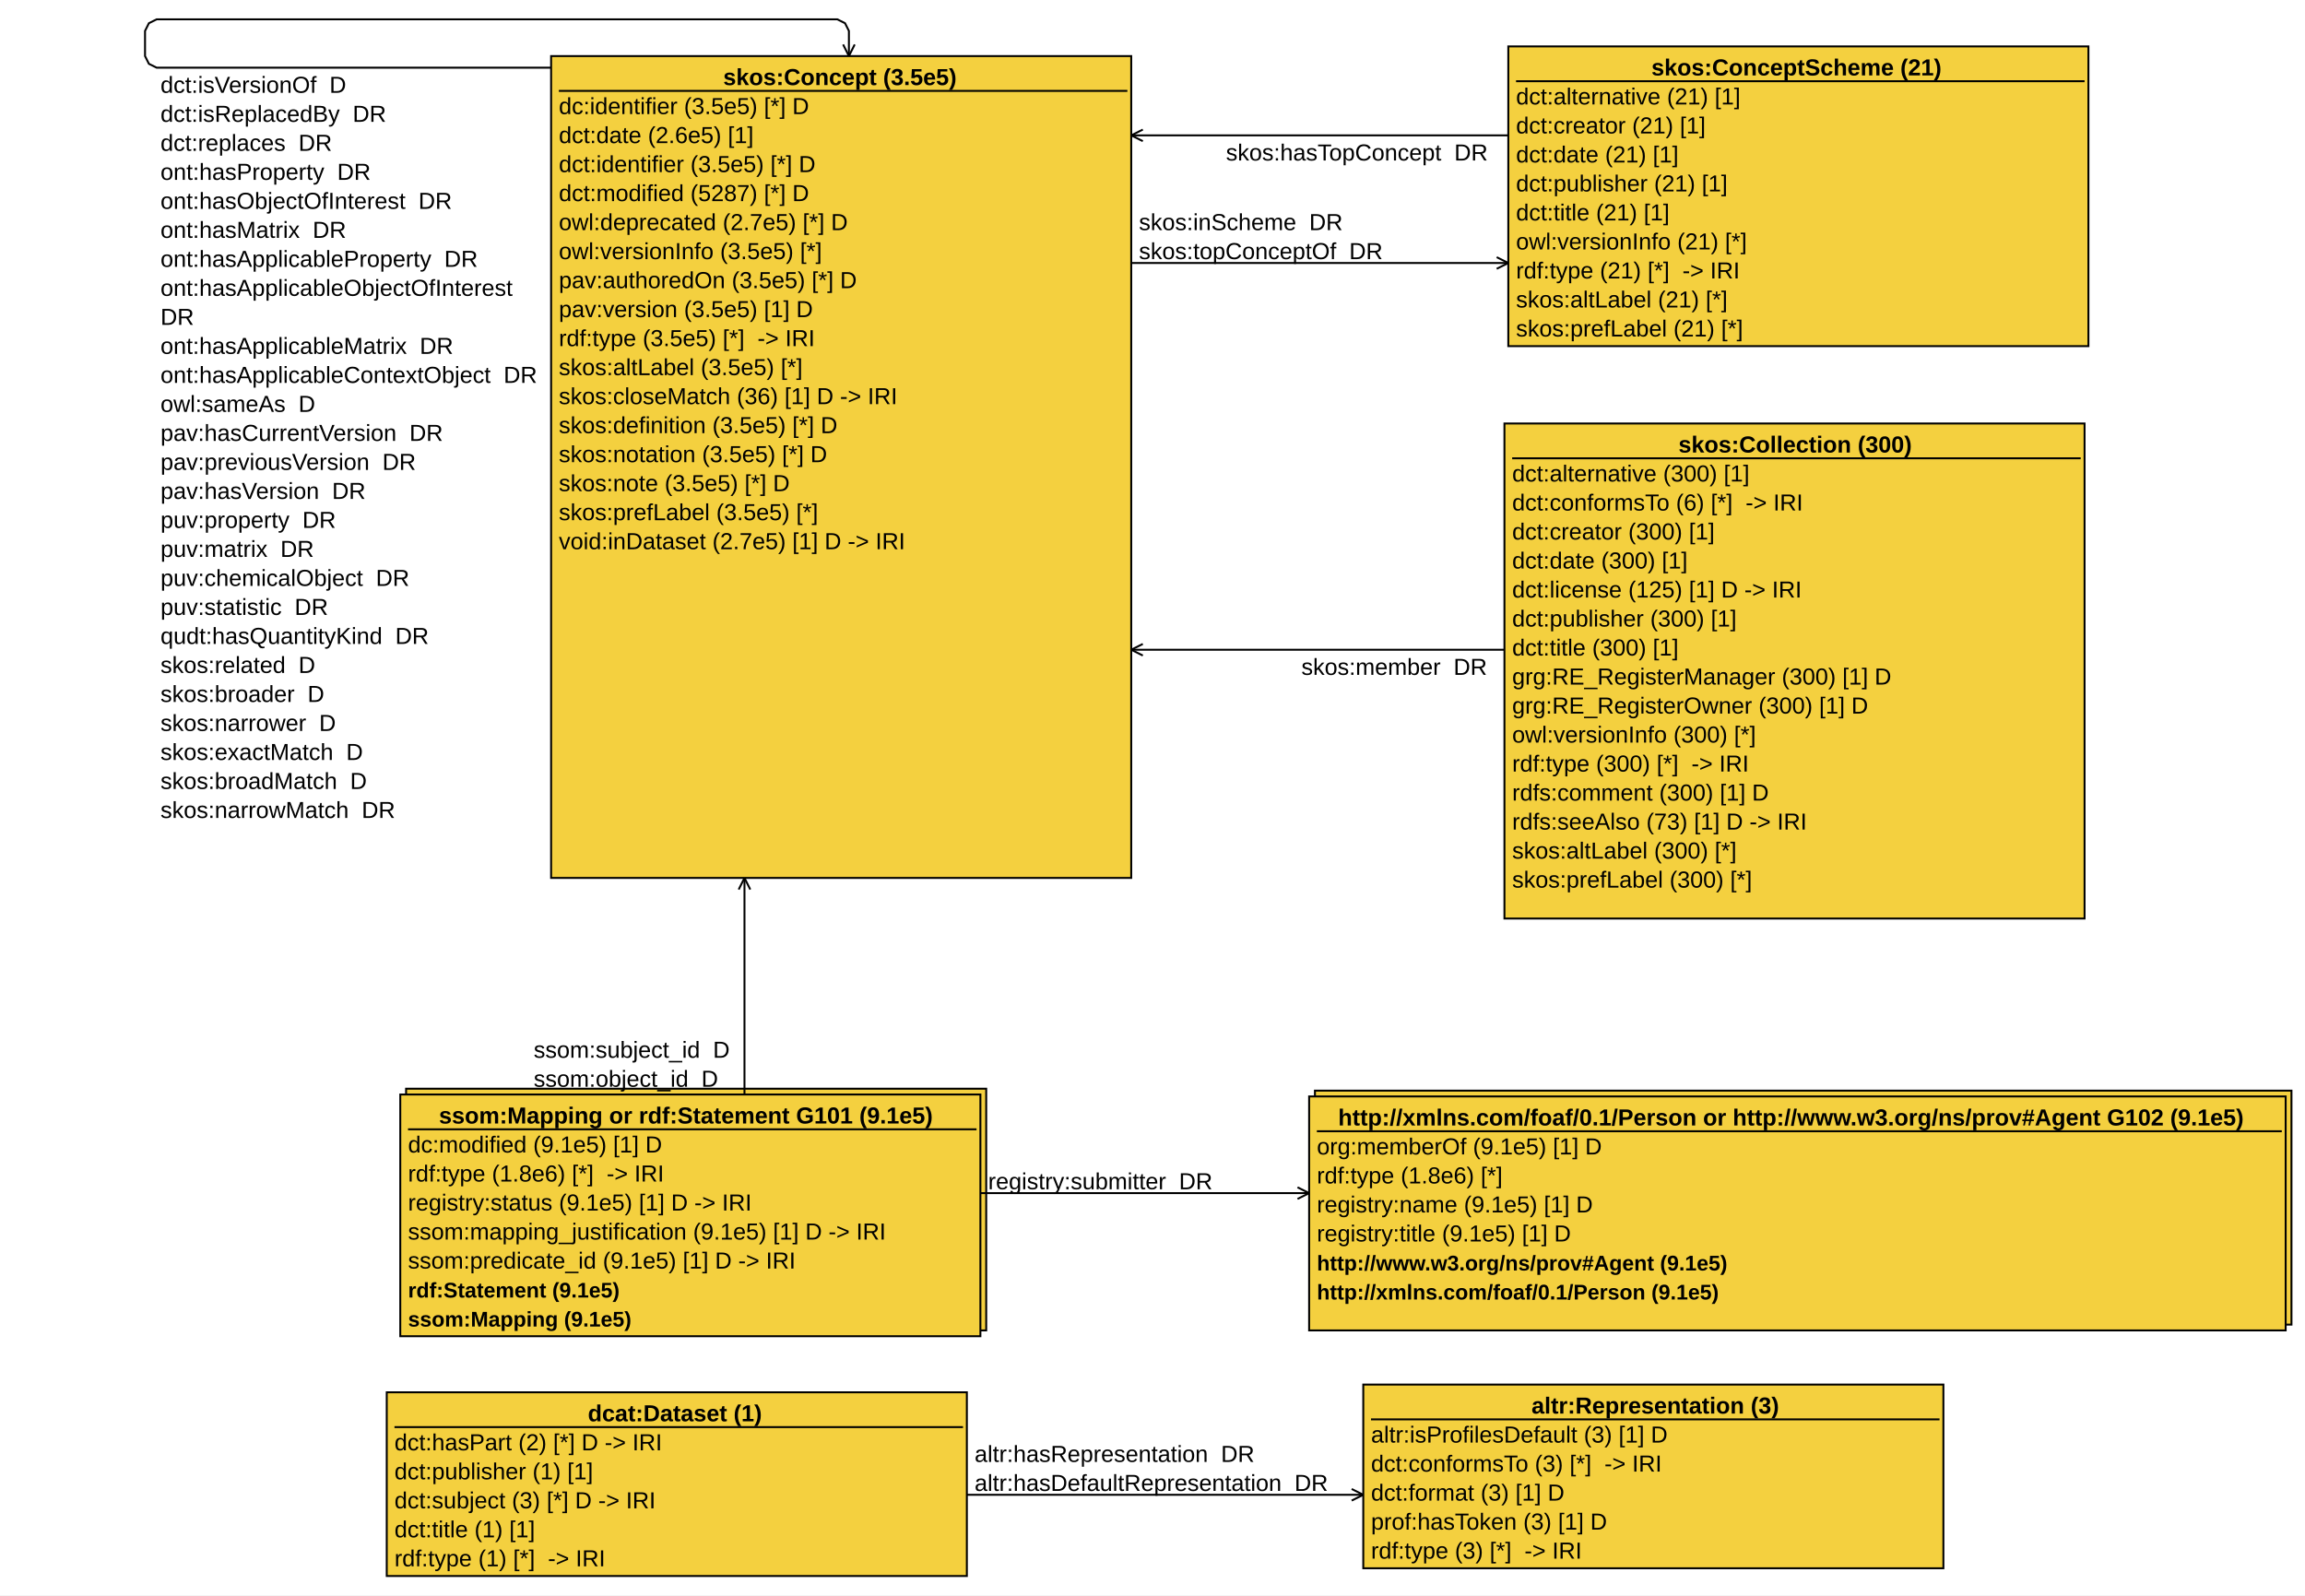
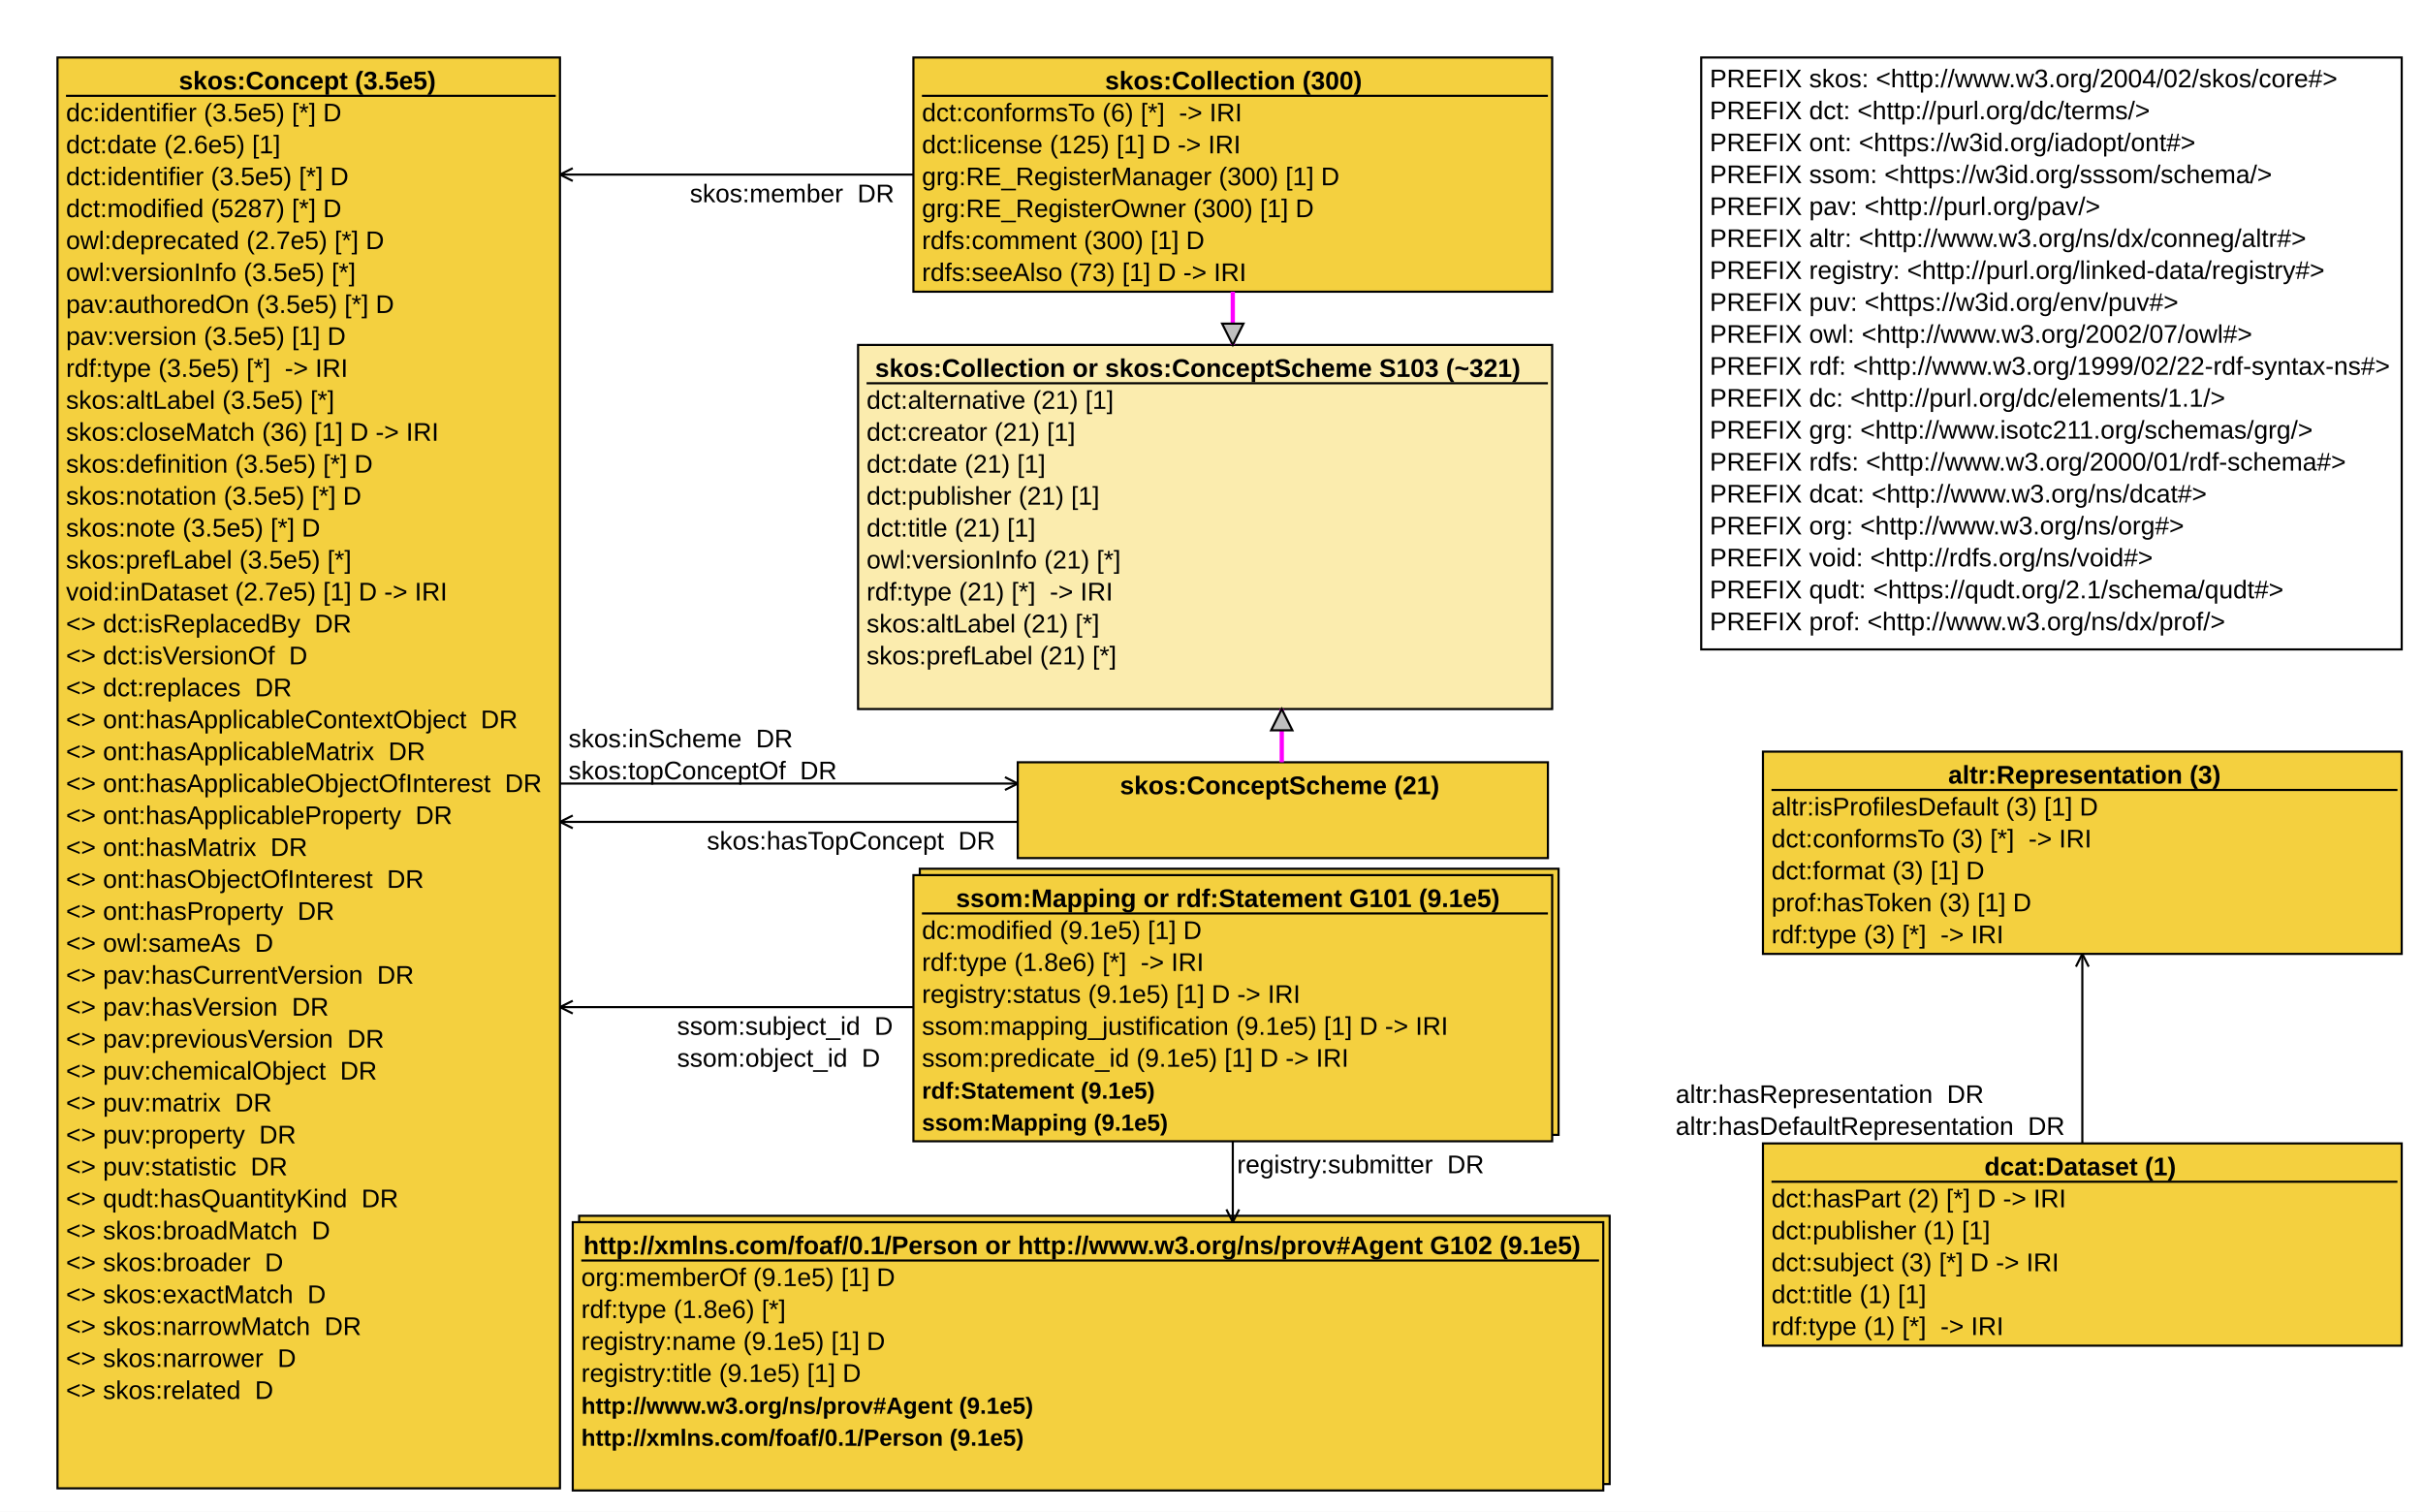
- <svg xmlns="http://www.w3.org/2000/svg" version="1.1" xml:space="preserve" width="1192" height="825" viewBox="0 0 1192 825">
+ <svg xmlns="http://www.w3.org/2000/svg" version="1.1" xml:space="preserve" width="1138" height="710" viewBox="0 0 1138 710">
 onmousemove="movetip(evt)" onmouseup="endmove()"&gt;
<rect x="0" y="0" width="100%" height="100%" style="fill:White;" />
  <defs>
    <linearGradient id="activ1" x1="0%" y1="0%" x2="100%" y2="0%">
      <stop offset="0%" style="stop-color:#FFFF00;stop-opacity:1" />
      <stop offset="100%" style="stop-color:#FFFFF0;stop-opacity:1" />
    </linearGradient>
  </defs>
-   <g id="2002680569">
-     <polygon points="285,29 585,29 585,454 285,454 " style="fill:#F4D03F; stroke-width:1;stroke:Black;" />
-     <text style="font-family:Arial;font-size:12px;kerning:0;word-spacing:-1px;fill:Black;font-weight:bold;">
-       <tspan x="374" y="44">skos:Concept (3.5e5)</tspan>
-     </text>
-     <line x1="289" y1="47" x2="583" y2="47" style="stroke-width:1;stroke:Black;" />
-     <text style="font-family:Arial;font-size:12px;kerning:0;word-spacing:-1px;fill:Black;">
-       <tspan x="289" y="59">dc:identifier (3.5e5) [*] D</tspan>
-       <tspan x="289" y="74">dct:date (2.6e5) [1] </tspan>
-       <tspan x="289" y="89">dct:identifier (3.5e5) [*] D</tspan>
-       <tspan x="289" y="104">dct:modified (5287) [*] D</tspan>
-       <tspan x="289" y="119">owl:deprecated (2.7e5) [*] D</tspan>
-       <tspan x="289" y="134">owl:versionInfo (3.5e5) [*] </tspan>
-       <tspan x="289" y="149">pav:authoredOn (3.5e5) [*] D</tspan>
-       <tspan x="289" y="164">pav:version (3.5e5) [1] D</tspan>
-       <tspan x="289" y="179">rdf:type (3.5e5) [*]  -&gt; IRI</tspan>
-       <tspan x="289" y="194">skos:altLabel (3.5e5) [*] </tspan>
-       <tspan x="289" y="209">skos:closeMatch (36) [1] D -&gt; IRI</tspan>
-       <tspan x="289" y="224">skos:definition (3.5e5) [*] D</tspan>
-       <tspan x="289" y="239">skos:notation (3.5e5) [*] D</tspan>
-       <tspan x="289" y="254">skos:note (3.5e5) [*] D</tspan>
-       <tspan x="289" y="269">skos:prefLabel (3.5e5) [*] </tspan>
-       <tspan x="289" y="284">void:inDataset (2.7e5) [1] D -&gt; IRI</tspan>
-     </text>
-   </g>
-   <g id="2002680536">
-     <polygon points="780,24 1080,24 1080,179 780,179 " style="fill:#F4D03F; stroke-width:1;stroke:Black;" />
-     <text style="font-family:Arial;font-size:12px;kerning:0;word-spacing:-1px;fill:Black;font-weight:bold;">
-       <tspan x="854" y="39">skos:ConceptScheme (21)</tspan>
-     </text>
-     <line x1="784" y1="42" x2="1078" y2="42" style="stroke-width:1;stroke:Black;" />
-     <text style="font-family:Arial;font-size:12px;kerning:0;word-spacing:-1px;fill:Black;">
-       <tspan x="784" y="54">dct:alternative (21) [1] </tspan>
-       <tspan x="784" y="69">dct:creator (21) [1] </tspan>
-       <tspan x="784" y="84">dct:date (21) [1] </tspan>
-       <tspan x="784" y="99">dct:publisher (21) [1] </tspan>
-       <tspan x="784" y="114">dct:title (21) [1] </tspan>
-       <tspan x="784" y="129">owl:versionInfo (21) [*] </tspan>
-       <tspan x="784" y="144">rdf:type (21) [*]  -&gt; IRI</tspan>
-       <tspan x="784" y="159">skos:altLabel (21) [*] </tspan>
-       <tspan x="784" y="174">skos:prefLabel (21) [*] </tspan>
-     </text>
-   </g>
-   <g id="2002680591">
-     <polygon points="778,219 1078,219 1078,475 778,475 " style="fill:#F4D03F; stroke-width:1;stroke:Black;" />
-     <text style="font-family:Arial;font-size:12px;kerning:0;word-spacing:-1px;fill:Black;font-weight:bold;">
-       <tspan x="868" y="234">skos:Collection (300)</tspan>
-     </text>
-     <line x1="782" y1="237" x2="1076" y2="237" style="stroke-width:1;stroke:Black;" />
-     <text style="font-family:Arial;font-size:12px;kerning:0;word-spacing:-1px;fill:Black;">
-       <tspan x="782" y="249">dct:alternative (300) [1] </tspan>
-       <tspan x="782" y="264">dct:conformsTo (6) [*]  -&gt; IRI</tspan>
-       <tspan x="782" y="279">dct:creator (300) [1] </tspan>
-       <tspan x="782" y="294">dct:date (300) [1] </tspan>
-       <tspan x="782" y="309">dct:license (125) [1] D -&gt; IRI</tspan>
-       <tspan x="782" y="324">dct:publisher (300) [1] </tspan>
-       <tspan x="782" y="339">dct:title (300) [1] </tspan>
-       <tspan x="782" y="354">grg:RE_RegisterManager (300) [1] D</tspan>
-       <tspan x="782" y="369">grg:RE_RegisterOwner (300) [1] D</tspan>
-       <tspan x="782" y="384">owl:versionInfo (300) [*] </tspan>
-       <tspan x="782" y="399">rdf:type (300) [*]  -&gt; IRI</tspan>
-       <tspan x="782" y="414">rdfs:comment (300) [1] D</tspan>
-       <tspan x="782" y="429">rdfs:seeAlso (73) [1] D -&gt; IRI</tspan>
-       <tspan x="782" y="444">skos:altLabel (300) [*] </tspan>
-       <tspan x="782" y="459">skos:prefLabel (300) [*] </tspan>
-     </text>
-   </g>
-   <g id="2002680558">
-     <polygon points="210,563 510,563 510,688 210,688 " style="fill:#F4D03F; stroke-width:1;stroke:Black;" />
-     <polygon points="207,566 507,566 507,691 207,691 " style="fill:#F4D03F; stroke-width:1;stroke:Black;" />
-     <text style="font-family:Arial;font-size:12px;kerning:0;word-spacing:-1px;fill:Black;font-weight:bold;">
-       <tspan x="227" y="581">ssom:Mapping or rdf:Statement G101 (9.1e5)</tspan>
-     </text>
-     <line x1="211" y1="584" x2="505" y2="584" style="stroke-width:1;stroke:Black;" />
-     <text style="font-family:Arial;font-size:12px;kerning:0;word-spacing:-1px;fill:Black;">
-       <tspan x="211" y="596">dc:modified (9.1e5) [1] D</tspan>
-       <tspan x="211" y="611">rdf:type (1.8e6) [*]  -&gt; IRI</tspan>
-       <tspan x="211" y="626">registry:status (9.1e5) [1] D -&gt; IRI</tspan>
-       <tspan x="211" y="641">ssom:mapping_justification (9.1e5) [1] D -&gt; IRI</tspan>
-       <tspan x="211" y="656">ssom:predicate_id (9.1e5) [1] D -&gt; IRI</tspan>
+   <g id="2002717718">
+     <polygon points="432,408 732,408 732,533 432,533 " style="fill:#F4D03F; stroke-width:1;stroke:Black;" />
+     <polygon points="429,411 729,411 729,536 429,536 " style="fill:#F4D03F; stroke-width:1;stroke:Black;" />
+     <text style="font-family:Arial;font-size:12px;kerning:0;word-spacing:-1px;fill:Black;font-weight:bold;">
+       <tspan x="449" y="426">ssom:Mapping or rdf:Statement G101 (9.1e5)</tspan>
+     </text>
+     <line x1="433" y1="429" x2="727" y2="429" style="stroke-width:1;stroke:Black;" />
+     <text style="font-family:Arial;font-size:12px;kerning:0;word-spacing:-1px;fill:Black;">
+       <tspan x="433" y="441">dc:modified (9.1e5) [1] D</tspan>
+       <tspan x="433" y="456">rdf:type (1.8e6) [*]  -&gt; IRI</tspan>
+       <tspan x="433" y="471">registry:status (9.1e5) [1] D -&gt; IRI</tspan>
+       <tspan x="433" y="486">ssom:mapping_justification (9.1e5) [1] D -&gt; IRI</tspan>
+       <tspan x="433" y="501">ssom:predicate_id (9.1e5) [1] D -&gt; IRI</tspan>
    </text>
    <text style="font-family:Arial;font-size:11px;kerning:0;word-spacing:-1px;fill:Black;font-weight:bold;">
-       <tspan x="211" y="671">rdf:Statement (9.1e5)</tspan>
-       <tspan x="211" y="686">ssom:Mapping (9.1e5)</tspan>
-     </text>
-   </g>
-   <g id="2002680580">
-     <polygon points="680,564 1185,564 1185,685 680,685 " style="fill:#F4D03F; stroke-width:1;stroke:Black;" />
-     <polygon points="677,567 1182,567 1182,688 677,688 " style="fill:#F4D03F; stroke-width:1;stroke:Black;" />
-     <text style="font-family:Arial;font-size:12px;kerning:0;word-spacing:-1px;fill:Black;font-weight:bold;">
-       <tspan x="692" y="582">http://xmlns.com/foaf/0.1/Person or http://www.w3.org/ns/prov#Agent G102 (9.1e5)</tspan>
-     </text>
-     <line x1="681" y1="585" x2="1180" y2="585" style="stroke-width:1;stroke:Black;" />
-     <text style="font-family:Arial;font-size:12px;kerning:0;word-spacing:-1px;fill:Black;">
-       <tspan x="681" y="597">org:memberOf (9.1e5) [1] D</tspan>
-       <tspan x="681" y="612">rdf:type (1.8e6) [*] </tspan>
-       <tspan x="681" y="627">registry:name (9.1e5) [1] D</tspan>
-       <tspan x="681" y="642">registry:title (9.1e5) [1] D</tspan>
+       <tspan x="433" y="516">rdf:Statement (9.1e5)</tspan>
+       <tspan x="433" y="531">ssom:Mapping (9.1e5)</tspan>
+     </text>
+   </g>
+   <g id="2002717729">
+     <polygon points="27,27 263,27 263,699 27,699 " style="fill:#F4D03F; stroke-width:1;stroke:Black;" />
+     <text style="font-family:Arial;font-size:12px;kerning:0;word-spacing:-1px;fill:Black;font-weight:bold;">
+       <tspan x="84" y="42">skos:Concept (3.5e5)</tspan>
+     </text>
+     <line x1="31" y1="45" x2="261" y2="45" style="stroke-width:1;stroke:Black;" />
+     <text style="font-family:Arial;font-size:12px;kerning:0;word-spacing:-1px;fill:Black;">
+       <tspan x="31" y="57">dc:identifier (3.5e5) [*] D</tspan>
+       <tspan x="31" y="72">dct:date (2.6e5) [1] </tspan>
+       <tspan x="31" y="87">dct:identifier (3.5e5) [*] D</tspan>
+       <tspan x="31" y="102">dct:modified (5287) [*] D</tspan>
+       <tspan x="31" y="117">owl:deprecated (2.7e5) [*] D</tspan>
+       <tspan x="31" y="132">owl:versionInfo (3.5e5) [*] </tspan>
+       <tspan x="31" y="147">pav:authoredOn (3.5e5) [*] D</tspan>
+       <tspan x="31" y="162">pav:version (3.5e5) [1] D</tspan>
+       <tspan x="31" y="177">rdf:type (3.5e5) [*]  -&gt; IRI</tspan>
+       <tspan x="31" y="192">skos:altLabel (3.5e5) [*] </tspan>
+       <tspan x="31" y="207">skos:closeMatch (36) [1] D -&gt; IRI</tspan>
+       <tspan x="31" y="222">skos:definition (3.5e5) [*] D</tspan>
+       <tspan x="31" y="237">skos:notation (3.5e5) [*] D</tspan>
+       <tspan x="31" y="252">skos:note (3.5e5) [*] D</tspan>
+       <tspan x="31" y="267">skos:prefLabel (3.5e5) [*] </tspan>
+       <tspan x="31" y="282">void:inDataset (2.7e5) [1] D -&gt; IRI</tspan>
+       <tspan x="31" y="297">&lt;&gt; dct:isReplacedBy  DR</tspan>
+       <tspan x="31" y="312">&lt;&gt; dct:isVersionOf  D</tspan>
+       <tspan x="31" y="327">&lt;&gt; dct:replaces  DR</tspan>
+       <tspan x="31" y="342">&lt;&gt; ont:hasApplicableContextObject  DR</tspan>
+       <tspan x="31" y="357">&lt;&gt; ont:hasApplicableMatrix  DR</tspan>
+       <tspan x="31" y="372">&lt;&gt; ont:hasApplicableObjectOfInterest  DR</tspan>
+       <tspan x="31" y="387">&lt;&gt; ont:hasApplicableProperty  DR</tspan>
+       <tspan x="31" y="402">&lt;&gt; ont:hasMatrix  DR</tspan>
+       <tspan x="31" y="417">&lt;&gt; ont:hasObjectOfInterest  DR</tspan>
+       <tspan x="31" y="432">&lt;&gt; ont:hasProperty  DR</tspan>
+       <tspan x="31" y="447">&lt;&gt; owl:sameAs  D</tspan>
+       <tspan x="31" y="462">&lt;&gt; pav:hasCurrentVersion  DR</tspan>
+       <tspan x="31" y="477">&lt;&gt; pav:hasVersion  DR</tspan>
+       <tspan x="31" y="492">&lt;&gt; pav:previousVersion  DR</tspan>
+       <tspan x="31" y="507">&lt;&gt; puv:chemicalObject  DR</tspan>
+       <tspan x="31" y="522">&lt;&gt; puv:matrix  DR</tspan>
+       <tspan x="31" y="537">&lt;&gt; puv:property  DR</tspan>
+       <tspan x="31" y="552">&lt;&gt; puv:statistic  DR</tspan>
+       <tspan x="31" y="567">&lt;&gt; qudt:hasQuantityKind  DR</tspan>
+       <tspan x="31" y="582">&lt;&gt; skos:broadMatch  D</tspan>
+       <tspan x="31" y="597">&lt;&gt; skos:broader  D</tspan>
+       <tspan x="31" y="612">&lt;&gt; skos:exactMatch  D</tspan>
+       <tspan x="31" y="627">&lt;&gt; skos:narrowMatch  DR</tspan>
+       <tspan x="31" y="642">&lt;&gt; skos:narrower  D</tspan>
+       <tspan x="31" y="657">&lt;&gt; skos:related  D</tspan>
+     </text>
+   </g>
+   <g id="2002717740">
+     <polygon points="429,27 729,27 729,137 429,137 " style="fill:#F4D03F; stroke-width:1;stroke:Black;" />
+     <text style="font-family:Arial;font-size:12px;kerning:0;word-spacing:-1px;fill:Black;font-weight:bold;">
+       <tspan x="519" y="42">skos:Collection (300)</tspan>
+     </text>
+     <line x1="433" y1="45" x2="727" y2="45" style="stroke-width:1;stroke:Black;" />
+     <text style="font-family:Arial;font-size:12px;kerning:0;word-spacing:-1px;fill:Black;">
+       <tspan x="433" y="57">dct:conformsTo (6) [*]  -&gt; IRI</tspan>
+       <tspan x="433" y="72">dct:license (125) [1] D -&gt; IRI</tspan>
+       <tspan x="433" y="87">grg:RE_RegisterManager (300) [1] D</tspan>
+       <tspan x="433" y="102">grg:RE_RegisterOwner (300) [1] D</tspan>
+       <tspan x="433" y="117">rdfs:comment (300) [1] D</tspan>
+       <tspan x="433" y="132">rdfs:seeAlso (73) [1] D -&gt; IRI</tspan>
+     </text>
+   </g>
+   <g id="2002717751">
+     <polygon points="828,353 1128,353 1128,448 828,448 " style="fill:#F4D03F; stroke-width:1;stroke:Black;" />
+     <text style="font-family:Arial;font-size:12px;kerning:0;word-spacing:-1px;fill:Black;font-weight:bold;">
+       <tspan x="915" y="368">altr:Representation (3)</tspan>
+     </text>
+     <line x1="832" y1="371" x2="1126" y2="371" style="stroke-width:1;stroke:Black;" />
+     <text style="font-family:Arial;font-size:12px;kerning:0;word-spacing:-1px;fill:Black;">
+       <tspan x="832" y="383">altr:isProfilesDefault (3) [1] D</tspan>
+       <tspan x="832" y="398">dct:conformsTo (3) [*]  -&gt; IRI</tspan>
+       <tspan x="832" y="413">dct:format (3) [1] D</tspan>
+       <tspan x="832" y="428">prof:hasToken (3) [1] D</tspan>
+       <tspan x="832" y="443">rdf:type (3) [*]  -&gt; IRI</tspan>
+     </text>
+   </g>
+   <g id="2002717762">
+     <polygon points="272,571 756,571 756,697 272,697 " style="fill:#F4D03F; stroke-width:1;stroke:Black;" />
+     <polygon points="269,574 753,574 753,700 269,700 " style="fill:#F4D03F; stroke-width:1;stroke:Black;" />
+     <text style="font-family:Arial;font-size:12px;kerning:0;word-spacing:-1px;fill:Black;font-weight:bold;">
+       <tspan x="274" y="589">http://xmlns.com/foaf/0.1/Person or http://www.w3.org/ns/prov#Agent G102 (9.1e5)</tspan>
+     </text>
+     <line x1="273" y1="592" x2="751" y2="592" style="stroke-width:1;stroke:Black;" />
+     <text style="font-family:Arial;font-size:12px;kerning:0;word-spacing:-1px;fill:Black;">
+       <tspan x="273" y="604">org:memberOf (9.1e5) [1] D</tspan>
+       <tspan x="273" y="619">rdf:type (1.8e6) [*] </tspan>
+       <tspan x="273" y="634">registry:name (9.1e5) [1] D</tspan>
+       <tspan x="273" y="649">registry:title (9.1e5) [1] D</tspan>
    </text>
    <text style="font-family:Arial;font-size:11px;kerning:0;word-spacing:-1px;fill:Black;font-weight:bold;">
-       <tspan x="681" y="657">http://www.w3.org/ns/prov#Agent (9.1e5)</tspan>
-       <tspan x="681" y="672">http://xmlns.com/foaf/0.1/Person (9.1e5)</tspan>
-     </text>
-   </g>
-   <g id="2002680547">
-     <polygon points="200,720 500,720 500,815 200,815 " style="fill:#F4D03F; stroke-width:1;stroke:Black;" />
-     <text style="font-family:Arial;font-size:12px;kerning:0;word-spacing:-1px;fill:Black;font-weight:bold;">
-       <tspan x="304" y="735">dcat:Dataset (1)</tspan>
-     </text>
-     <line x1="204" y1="738" x2="498" y2="738" style="stroke-width:1;stroke:Black;" />
-     <text style="font-family:Arial;font-size:12px;kerning:0;word-spacing:-1px;fill:Black;">
-       <tspan x="204" y="750">dct:hasPart (2) [*] D -&gt; IRI</tspan>
-       <tspan x="204" y="765">dct:publisher (1) [1] </tspan>
-       <tspan x="204" y="780">dct:subject (3) [*] D -&gt; IRI</tspan>
-       <tspan x="204" y="795">dct:title (1) [1] </tspan>
-       <tspan x="204" y="810">rdf:type (1) [*]  -&gt; IRI</tspan>
-     </text>
-   </g>
-   <g id="2002680602">
-     <polygon points="705,716 1005,716 1005,811 705,811 " style="fill:#F4D03F; stroke-width:1;stroke:Black;" />
-     <text style="font-family:Arial;font-size:12px;kerning:0;word-spacing:-1px;fill:Black;font-weight:bold;">
-       <tspan x="792" y="731">altr:Representation (3)</tspan>
-     </text>
-     <line x1="709" y1="734" x2="1003" y2="734" style="stroke-width:1;stroke:Black;" />
-     <text style="font-family:Arial;font-size:12px;kerning:0;word-spacing:-1px;fill:Black;">
-       <tspan x="709" y="746">altr:isProfilesDefault (3) [1] D</tspan>
-       <tspan x="709" y="761">dct:conformsTo (3) [*]  -&gt; IRI</tspan>
-       <tspan x="709" y="776">dct:format (3) [1] D</tspan>
-       <tspan x="709" y="791">prof:hasToken (3) [1] D</tspan>
-       <tspan x="709" y="806">rdf:type (3) [*]  -&gt; IRI</tspan>
-     </text>
-   </g>
-   <g id="2002680501">
-     <path d="M778,336 L585,336 " style="fill:none;stroke-width:1;stroke:Black;" />
-     <line x1="591" y1="333" x2="585" y2="336" style="stroke-width:1;stroke:Black;" />
-     <line x1="591" y1="339" x2="585" y2="336" style="stroke-width:1;stroke:Black;" />
-     <text style="font-family:Arial;font-size:12px;kerning:0;word-spacing:-1px;fill:Black;">
-       <tspan x="673" y="349">skos:member  DR</tspan>
-     </text>
-   </g>
-   <g id="2002680506">
-     <path d="M507,617 L677,617 " style="fill:none;stroke-width:1;stroke:Black;" />
-     <line x1="671" y1="614" x2="677" y2="617" style="stroke-width:1;stroke:Black;" />
-     <line x1="671" y1="620" x2="677" y2="617" style="stroke-width:1;stroke:Black;" />
-     <text style="font-family:Arial;font-size:12px;kerning:0;word-spacing:-1px;fill:Black;">
-       <tspan x="511" y="615">registry:submitter  DR</tspan>
-     </text>
-   </g>
-   <g id="2002680521">
-     <path d="M780,70 L585,70 " style="fill:none;stroke-width:1;stroke:Black;" />
-     <line x1="591" y1="67" x2="585" y2="70" style="stroke-width:1;stroke:Black;" />
-     <line x1="591" y1="73" x2="585" y2="70" style="stroke-width:1;stroke:Black;" />
-     <text style="font-family:Arial;font-size:12px;kerning:0;word-spacing:-1px;fill:Black;">
-       <tspan x="634" y="83">skos:hasTopConcept  DR</tspan>
-     </text>
-   </g>
-   <g id="2002680516">
-     <path d="M585,136 L780,136 " style="fill:none;stroke-width:1;stroke:Black;" />
-     <line x1="774" y1="133" x2="780" y2="136" style="stroke-width:1;stroke:Black;" />
-     <line x1="774" y1="139" x2="780" y2="136" style="stroke-width:1;stroke:Black;" />
-     <text style="font-family:Arial;font-size:12px;kerning:0;word-spacing:-1px;fill:Black;">
-       <tspan x="589" y="119">skos:inScheme  DR</tspan>
-       <tspan x="589" y="134">skos:topConceptOf  DR</tspan>
-     </text>
-   </g>
-   <g id="2002680511">
-     <path d="M285,35 L81,35 77,33 75,29 75,16 77,12 81,10 433,10 437,12 439,16 439,29 " style="fill:none;stroke-width:1;stroke:Black;" />
-     <line x1="436" y1="23" x2="439" y2="29" style="stroke-width:1;stroke:Black;" />
-     <line x1="442" y1="23" x2="439" y2="29" style="stroke-width:1;stroke:Black;" />
-     <text style="font-family:Arial;font-size:12px;kerning:0;word-spacing:-1px;fill:Black;">
-       <tspan x="83" y="48">dct:isVersionOf  D</tspan>
-       <tspan x="83" y="63">dct:isReplacedBy  DR</tspan>
-       <tspan x="83" y="78">dct:replaces  DR</tspan>
-       <tspan x="83" y="93">ont:hasProperty  DR</tspan>
-       <tspan x="83" y="108">ont:hasObjectOfInterest  DR</tspan>
-       <tspan x="83" y="123">ont:hasMatrix  DR</tspan>
-       <tspan x="83" y="138">ont:hasApplicableProperty  DR</tspan>
-       <tspan x="83" y="153">ont:hasApplicableObjectOfInterest  </tspan>
-       <tspan x="83" y="168">DR</tspan>
-       <tspan x="83" y="183">ont:hasApplicableMatrix  DR</tspan>
-       <tspan x="83" y="198">ont:hasApplicableContextObject  DR</tspan>
-       <tspan x="83" y="213">owl:sameAs  D</tspan>
-       <tspan x="83" y="228">pav:hasCurrentVersion  DR</tspan>
-       <tspan x="83" y="243">pav:previousVersion  DR</tspan>
-       <tspan x="83" y="258">pav:hasVersion  DR</tspan>
-       <tspan x="83" y="273">puv:property  DR</tspan>
-       <tspan x="83" y="288">puv:matrix  DR</tspan>
-       <tspan x="83" y="303">puv:chemicalObject  DR</tspan>
-       <tspan x="83" y="318">puv:statistic  DR</tspan>
-       <tspan x="83" y="333">qudt:hasQuantityKind  DR</tspan>
-       <tspan x="83" y="348">skos:related  D</tspan>
-       <tspan x="83" y="363">skos:broader  D</tspan>
-       <tspan x="83" y="378">skos:narrower  D</tspan>
-       <tspan x="83" y="393">skos:exactMatch  D</tspan>
-       <tspan x="83" y="408">skos:broadMatch  D</tspan>
-       <tspan x="83" y="423">skos:narrowMatch  DR</tspan>
-     </text>
-   </g>
-   <g id="2002680531">
-     <path d="M385,566 L385,454 " style="fill:none;stroke-width:1;stroke:Black;" />
-     <line x1="382" y1="460" x2="385" y2="454" style="stroke-width:1;stroke:Black;" />
-     <line x1="388" y1="460" x2="385" y2="454" style="stroke-width:1;stroke:Black;" />
-     <text style="font-family:Arial;font-size:12px;kerning:0;word-spacing:-1px;fill:Black;">
-       <tspan x="276" y="547">ssom:subject_id  D</tspan>
-       <tspan x="276" y="562">ssom:object_id  D</tspan>
-     </text>
-   </g>
-   <g id="2002680526">
-     <path d="M500,773 L705,773 " style="fill:none;stroke-width:1;stroke:Black;" />
-     <line x1="699" y1="770" x2="705" y2="773" style="stroke-width:1;stroke:Black;" />
-     <line x1="699" y1="776" x2="705" y2="773" style="stroke-width:1;stroke:Black;" />
-     <text style="font-family:Arial;font-size:12px;kerning:0;word-spacing:-1px;fill:Black;">
-       <tspan x="504" y="756">altr:hasRepresentation  DR</tspan>
-       <tspan x="504" y="771">altr:hasDefaultRepresentation  DR</tspan>
+       <tspan x="273" y="664">http://www.w3.org/ns/prov#Agent (9.1e5)</tspan>
+       <tspan x="273" y="679">http://xmlns.com/foaf/0.1/Person (9.1e5)</tspan>
+     </text>
+   </g>
+   <g id="2002717773">
+     <polygon points="828,537 1128,537 1128,632 828,632 " style="fill:#F4D03F; stroke-width:1;stroke:Black;" />
+     <text style="font-family:Arial;font-size:12px;kerning:0;word-spacing:-1px;fill:Black;font-weight:bold;">
+       <tspan x="932" y="552">dcat:Dataset (1)</tspan>
+     </text>
+     <line x1="832" y1="555" x2="1126" y2="555" style="stroke-width:1;stroke:Black;" />
+     <text style="font-family:Arial;font-size:12px;kerning:0;word-spacing:-1px;fill:Black;">
+       <tspan x="832" y="567">dct:hasPart (2) [*] D -&gt; IRI</tspan>
+       <tspan x="832" y="582">dct:publisher (1) [1] </tspan>
+       <tspan x="832" y="597">dct:subject (3) [*] D -&gt; IRI</tspan>
+       <tspan x="832" y="612">dct:title (1) [1] </tspan>
+       <tspan x="832" y="627">rdf:type (1) [*]  -&gt; IRI</tspan>
+     </text>
+   </g>
+   <g id="2002717784">
+     <polygon points="799,27 1128,27 1128,305 799,305 " style="fill:White; stroke-width:1;stroke:Black;" />
+     <text style="font-family:Arial;font-size:12px;kerning:0;word-spacing:-1px;fill:Black;">
+       <tspan x="803" y="41">PREFIX skos: &lt;http://www.w3.org/2004/02/skos/core#&gt;</tspan>
+       <tspan x="803" y="56">PREFIX dct: &lt;http://purl.org/dc/terms/&gt;</tspan>
+       <tspan x="803" y="71">PREFIX ont: &lt;https://w3id.org/iadopt/ont#&gt;</tspan>
+       <tspan x="803" y="86">PREFIX ssom: &lt;https://w3id.org/sssom/schema/&gt;</tspan>
+       <tspan x="803" y="101">PREFIX pav: &lt;http://purl.org/pav/&gt;</tspan>
+       <tspan x="803" y="116">PREFIX altr: &lt;http://www.w3.org/ns/dx/conneg/altr#&gt;</tspan>
+       <tspan x="803" y="131">PREFIX registry: &lt;http://purl.org/linked-data/registry#&gt;</tspan>
+       <tspan x="803" y="146">PREFIX puv: &lt;https://w3id.org/env/puv#&gt;</tspan>
+       <tspan x="803" y="161">PREFIX owl: &lt;http://www.w3.org/2002/07/owl#&gt;</tspan>
+       <tspan x="803" y="176">PREFIX rdf: &lt;http://www.w3.org/1999/02/22-rdf-syntax-ns#&gt;</tspan>
+       <tspan x="803" y="191">PREFIX dc: &lt;http://purl.org/dc/elements/1.1/&gt;</tspan>
+       <tspan x="803" y="206">PREFIX grg: &lt;http://www.isotc211.org/schemas/grg/&gt;</tspan>
+       <tspan x="803" y="221">PREFIX rdfs: &lt;http://www.w3.org/2000/01/rdf-schema#&gt;</tspan>
+       <tspan x="803" y="236">PREFIX dcat: &lt;http://www.w3.org/ns/dcat#&gt;</tspan>
+       <tspan x="803" y="251">PREFIX org: &lt;http://www.w3.org/ns/org#&gt;</tspan>
+       <tspan x="803" y="266">PREFIX void: &lt;http://rdfs.org/ns/void#&gt;</tspan>
+       <tspan x="803" y="281">PREFIX qudt: &lt;https://qudt.org/2.1/schema/qudt#&gt;</tspan>
+       <tspan x="803" y="296">PREFIX prof: &lt;http://www.w3.org/ns/dx/prof/&gt;</tspan>
+     </text>
+   </g>
+   <g id="2002717795">
+     <polygon points="478,358 727,358 727,403 478,403 " style="fill:#F4D03F; stroke-width:1;stroke:Black;" />
+     <text style="font-family:Arial;font-size:12px;kerning:0;word-spacing:-1px;fill:Black;font-weight:bold;">
+       <tspan x="526" y="373">skos:ConceptScheme (21)</tspan>
+     </text>
+   </g>
+   <g id="2002717806">
+     <polygon points="403,162 729,162 729,333 403,333 " style="fill:#FBECAE; stroke-width:1;stroke:Black;" />
+     <text style="font-family:Arial;font-size:12px;kerning:0;word-spacing:-1px;fill:Black;font-weight:bold;">
+       <tspan x="411" y="177">skos:Collection or skos:ConceptScheme S103 (~321)</tspan>
+     </text>
+     <line x1="407" y1="180" x2="727" y2="180" style="stroke-width:1;stroke:Black;" />
+     <text style="font-family:Arial;font-size:12px;kerning:0;word-spacing:-1px;fill:Black;">
+       <tspan x="407" y="192">dct:alternative (21) [1] </tspan>
+       <tspan x="407" y="207">dct:creator (21) [1] </tspan>
+       <tspan x="407" y="222">dct:date (21) [1] </tspan>
+       <tspan x="407" y="237">dct:publisher (21) [1] </tspan>
+       <tspan x="407" y="252">dct:title (21) [1] </tspan>
+       <tspan x="407" y="267">owl:versionInfo (21) [*] </tspan>
+       <tspan x="407" y="282">rdf:type (21) [*]  -&gt; IRI</tspan>
+       <tspan x="407" y="297">skos:altLabel (21) [*] </tspan>
+       <tspan x="407" y="312">skos:prefLabel (21) [*] </tspan>
+     </text>
+   </g>
+   <g id="2002717684">
+     <path d="M429,82 L263,82 " style="fill:none;stroke-width:1;stroke:Black;" />
+     <line x1="269" y1="79" x2="263" y2="82" style="stroke-width:1;stroke:Black;" />
+     <line x1="269" y1="85" x2="263" y2="82" style="stroke-width:1;stroke:Black;" />
+     <text style="font-family:Arial;font-size:12px;kerning:0;word-spacing:-1px;fill:Black;">
+       <tspan x="324" y="95">skos:member  DR</tspan>
+     </text>
+   </g>
+   <g id="2002717689">
+     <path d="M579,536 L579,574 " style="fill:none;stroke-width:1;stroke:Black;" />
+     <line x1="576" y1="568" x2="579" y2="574" style="stroke-width:1;stroke:Black;" />
+     <line x1="582" y1="568" x2="579" y2="574" style="stroke-width:1;stroke:Black;" />
+     <text style="font-family:Arial;font-size:12px;kerning:0;word-spacing:-1px;fill:Black;">
+       <tspan x="581" y="551">registry:submitter  DR</tspan>
+     </text>
+   </g>
+   <g id="2002717694">
+     <path d="M263,368 L478,368 " style="fill:none;stroke-width:1;stroke:Black;" />
+     <line x1="472" y1="365" x2="478" y2="368" style="stroke-width:1;stroke:Black;" />
+     <line x1="472" y1="371" x2="478" y2="368" style="stroke-width:1;stroke:Black;" />
+     <text style="font-family:Arial;font-size:12px;kerning:0;word-spacing:-1px;fill:Black;">
+       <tspan x="267" y="351">skos:inScheme  DR</tspan>
+       <tspan x="267" y="366">skos:topConceptOf  DR</tspan>
+     </text>
+   </g>
+   <g id="2002717699">
+     <path d="M478,386 L263,386 " style="fill:none;stroke-width:1;stroke:Black;" />
+     <line x1="269" y1="383" x2="263" y2="386" style="stroke-width:1;stroke:Black;" />
+     <line x1="269" y1="389" x2="263" y2="386" style="stroke-width:1;stroke:Black;" />
+     <text style="font-family:Arial;font-size:12px;kerning:0;word-spacing:-1px;fill:Black;">
+       <tspan x="332" y="399">skos:hasTopConcept  DR</tspan>
+     </text>
+   </g>
+   <g id="2002717704">
+     <path d="M978,537 L978,448 " style="fill:none;stroke-width:1;stroke:Black;" />
+     <line x1="975" y1="454" x2="978" y2="448" style="stroke-width:1;stroke:Black;" />
+     <line x1="981" y1="454" x2="978" y2="448" style="stroke-width:1;stroke:Black;" />
+     <text style="font-family:Arial;font-size:12px;kerning:0;word-spacing:-1px;fill:Black;">
+       <tspan x="787" y="518">altr:hasRepresentation  DR</tspan>
+       <tspan x="787" y="533">altr:hasDefaultRepresentation  DR</tspan>
+     </text>
+   </g>
+   <g id="2002717709">
+     <path d="M429,473 L263,473 " style="fill:none;stroke-width:1;stroke:Black;" />
+     <line x1="269" y1="470" x2="263" y2="473" style="stroke-width:1;stroke:Black;" />
+     <line x1="269" y1="476" x2="263" y2="473" style="stroke-width:1;stroke:Black;" />
+     <text style="font-family:Arial;font-size:12px;kerning:0;word-spacing:-1px;fill:Black;">
+       <tspan x="318" y="486">ssom:subject_id  D</tspan>
+       <tspan x="318" y="501">ssom:object_id  D</tspan>
+     </text>
+   </g>
+   <g id="2002717714">
+     <path d="M579,162 L579,137 " style="fill:none;stroke-width:2;stroke:Fuchsia;" />
+     <polygon points="584,152 579,162 574,152 " style="fill:Silver;stroke-width:1;stroke:Black;" />
+     <text style="font-family:Arial;font-size:12px;kerning:0;word-spacing:-1px;fill:Black;">
+       <tspan x="567" y="158"> </tspan>
+     </text>
+   </g>
+   <g id="2002717716">
+     <path d="M602,333 L602,358 " style="fill:none;stroke-width:2;stroke:Fuchsia;" />
+     <polygon points="607,343 602,333 597,343 " style="fill:Silver;stroke-width:1;stroke:Black;" />
+     <text style="font-family:Arial;font-size:12px;kerning:0;word-spacing:-1px;fill:Black;">
+       <tspan x="604" y="348"> </tspan>
    </text>
  </g>
</svg>
